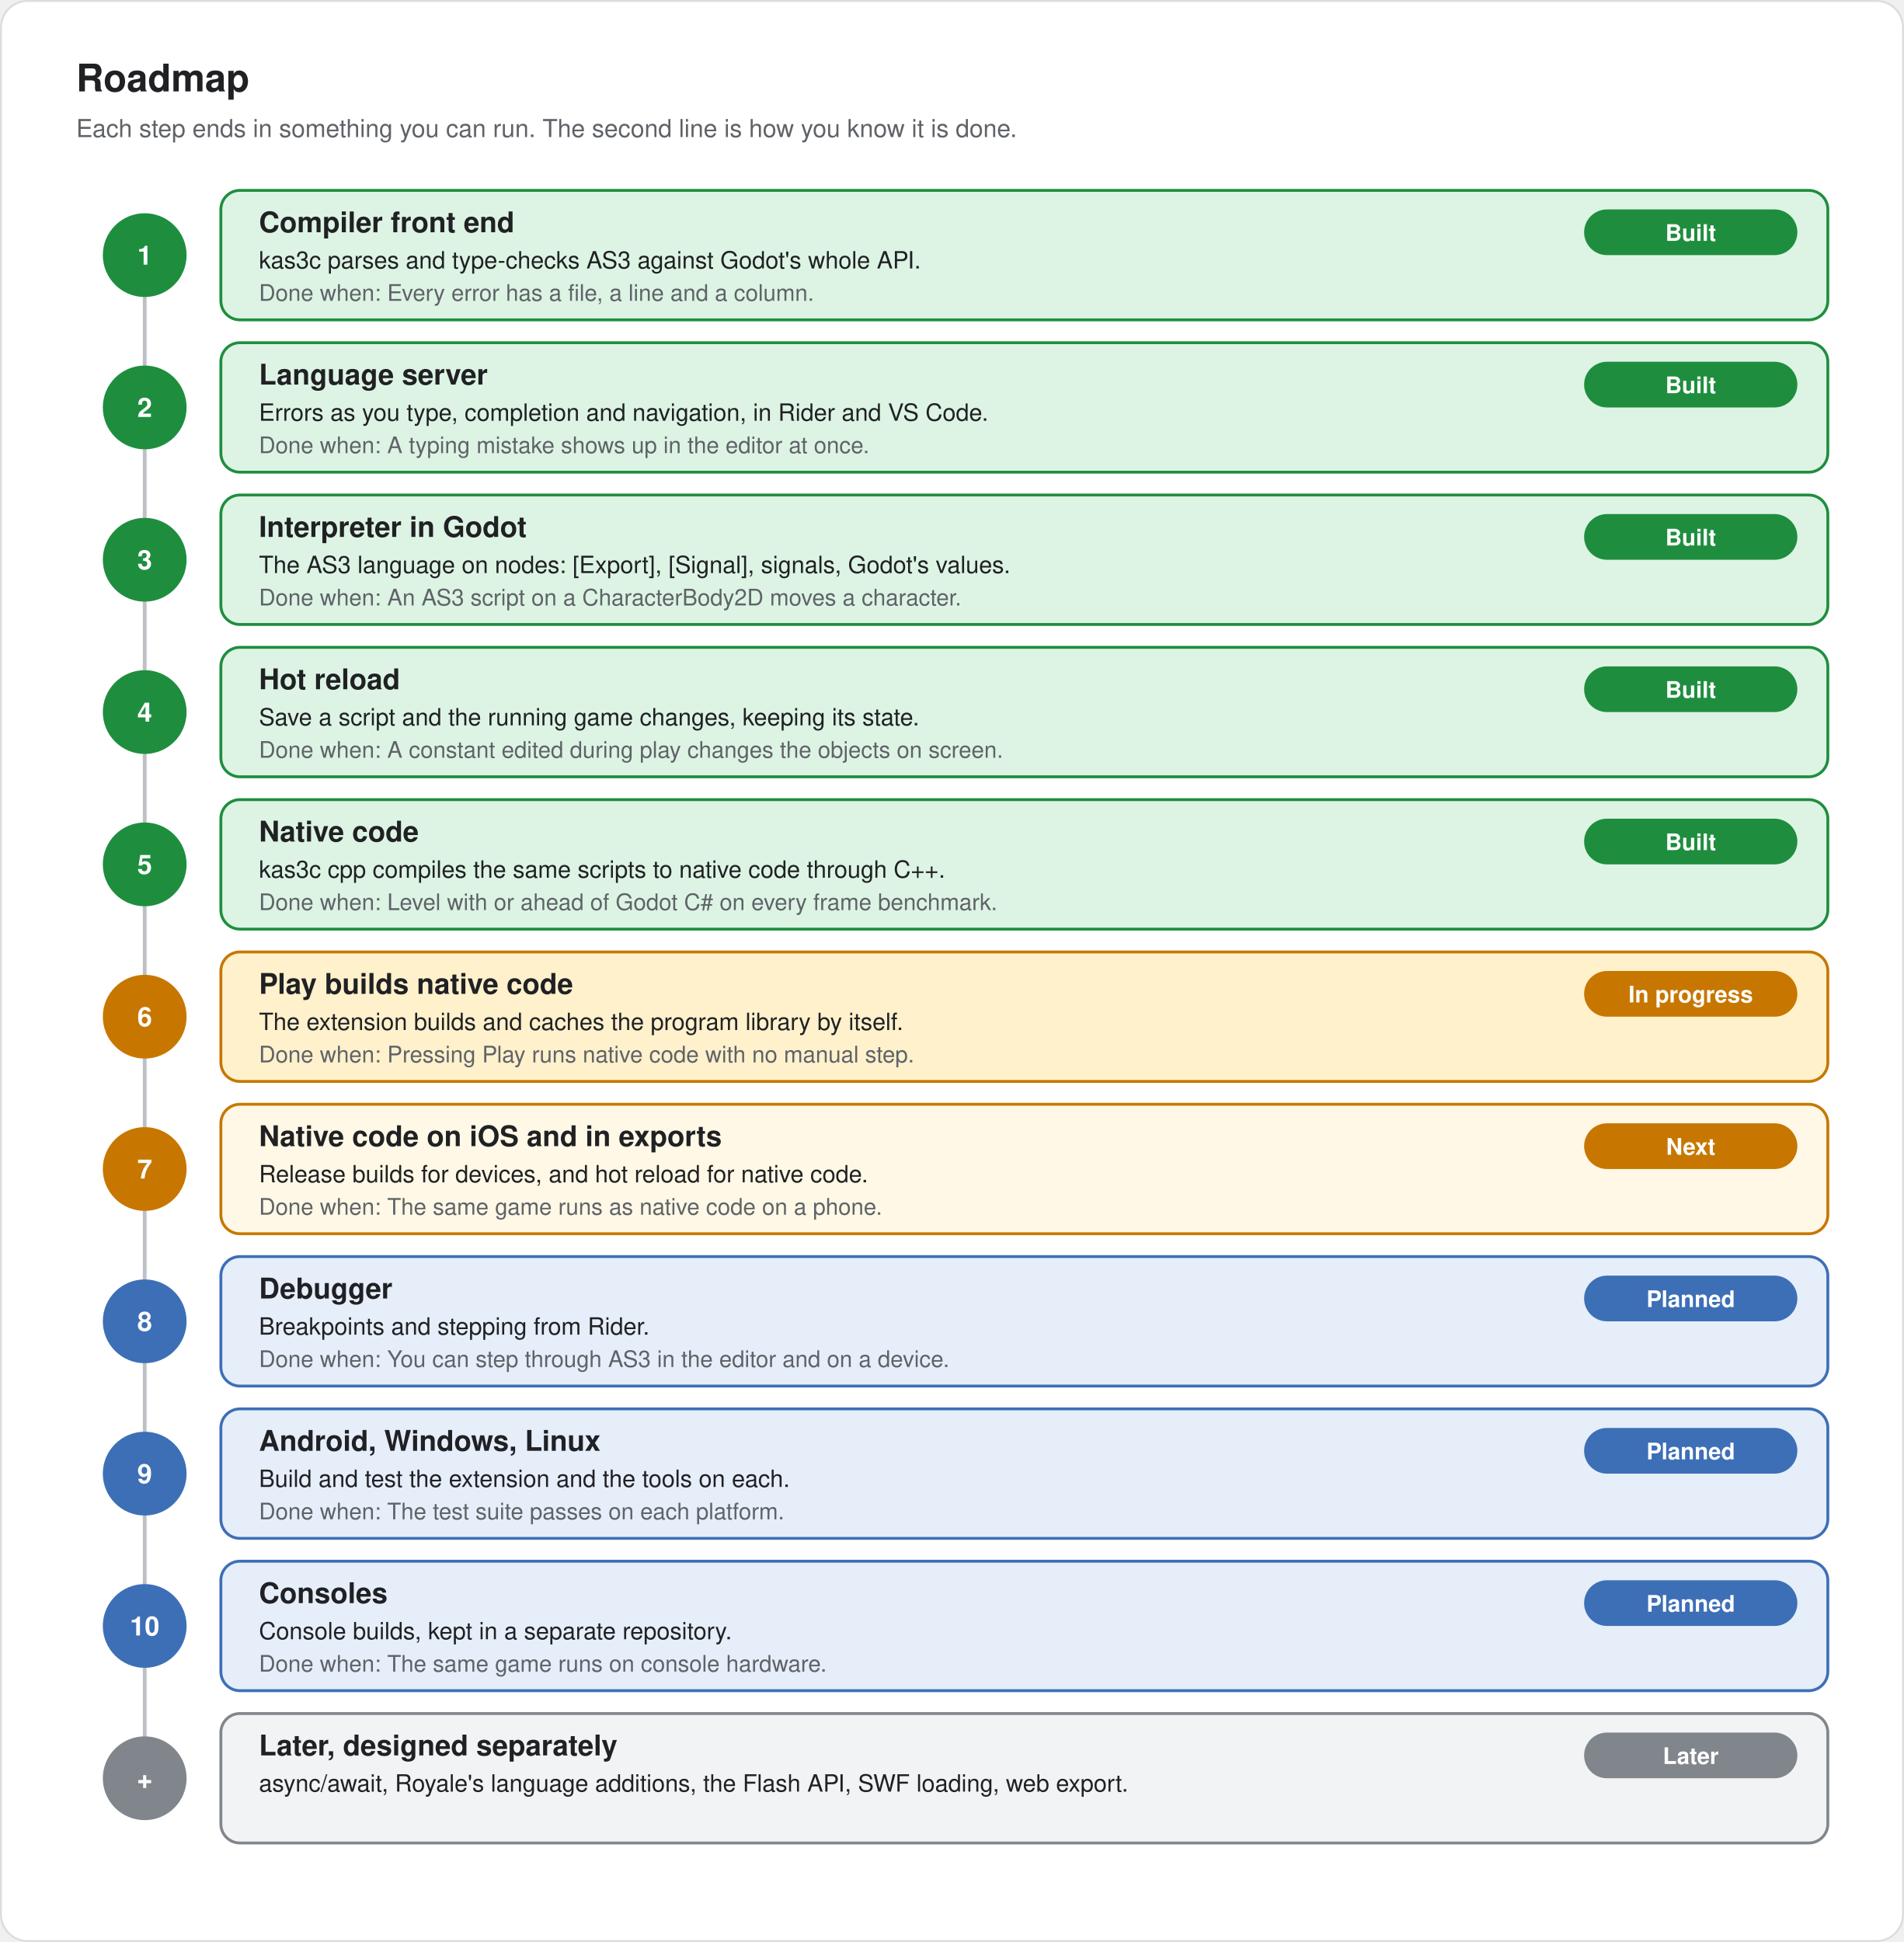
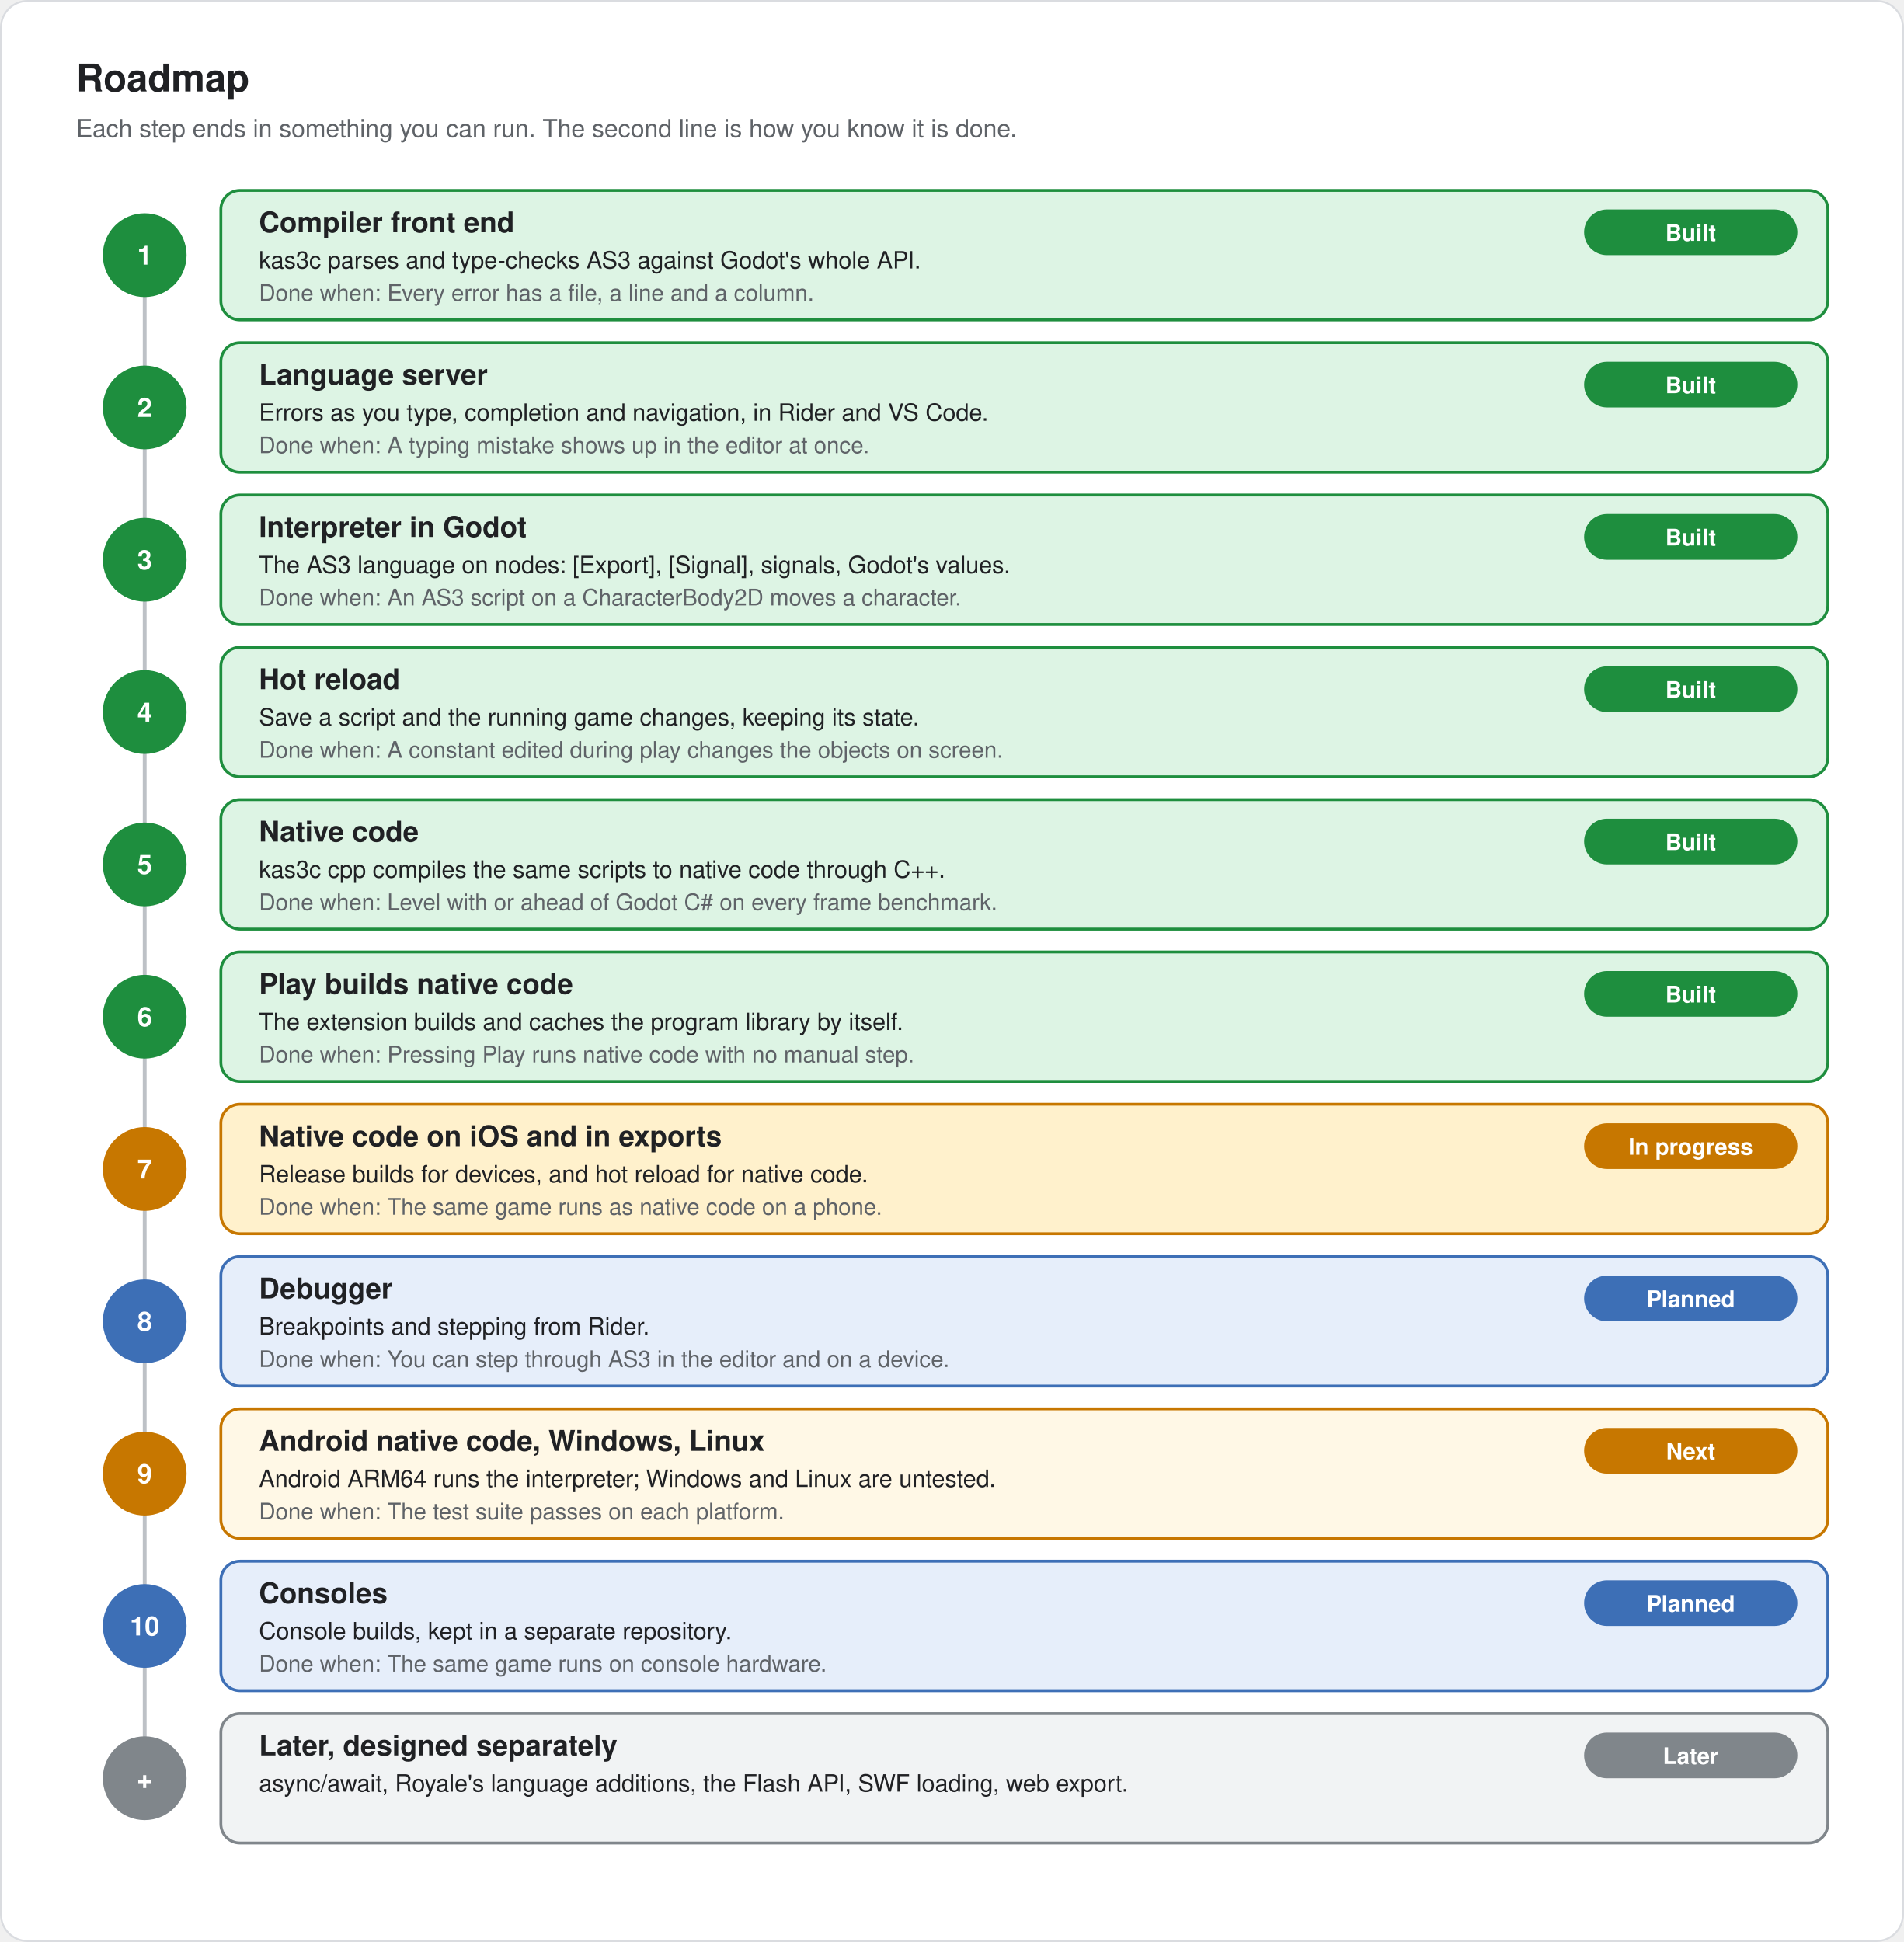
<svg xmlns="http://www.w3.org/2000/svg" viewBox="0 0 1000 1020" width="1000" height="1020" font-family="Helvetica Neue, Helvetica, Arial, sans-serif" role="img" aria-label="Roadmap">
  <defs>
    <marker id="arrow" viewBox="0 0 10 10" refX="9" refY="5" markerWidth="8" markerHeight="8" orient="auto-start-reverse">
      <path d="M0 0 L10 5 L0 10 z" fill="#5F6368" />
    </marker>
  </defs>
  <rect x="0.5" y="0.5" width="999" height="1019" rx="14" fill="#FFFFFF" stroke="#DADCE0" />
  <text x="40" y="48" font-size="20" text-anchor="start" font-weight="bold" fill="#202124">Roadmap</text>
  <text x="40" y="72" font-size="13" text-anchor="start" font-weight="normal" fill="#5F6368">Each step ends in something you can run. The second line is how you know it is done.</text>
  <line x1="76" y1="134.0" x2="76" y2="934.0" stroke="#BDC1C6" stroke-width="2" />
  <rect x="116" y="100" width="844" height="68" rx="10" fill="#DDF4E4" stroke="#1E8E3E" stroke-width="1.5" />
  <circle cx="76" cy="134.0" r="22" fill="#1E8E3E" />
  <text x="76" y="139.0" font-size="14" text-anchor="middle" font-weight="bold" fill="#FFFFFF">1</text>
  <text x="136" y="122" font-size="15" text-anchor="start" font-weight="bold" fill="#202124">Compiler front end</text>
  <text x="136" y="141" font-size="12.5" text-anchor="start" font-weight="normal" fill="#202124">kas3c parses and type-checks AS3 against Godot's whole API.</text>
  <text x="136" y="158" font-size="12" text-anchor="start" font-weight="normal" fill="#5F6368">Done when: Every error has a file, a line and a column.</text>
  <rect x="832" y="110" width="112" height="24" rx="12.0" fill="#1E8E3E" />
  <text x="888.0" y="126.5" font-size="12" text-anchor="middle" font-weight="bold" fill="#FFFFFF">Built</text>
  <rect x="116" y="180" width="844" height="68" rx="10" fill="#DDF4E4" stroke="#1E8E3E" stroke-width="1.5" />
  <circle cx="76" cy="214.0" r="22" fill="#1E8E3E" />
  <text x="76" y="219.0" font-size="14" text-anchor="middle" font-weight="bold" fill="#FFFFFF">2</text>
  <text x="136" y="202" font-size="15" text-anchor="start" font-weight="bold" fill="#202124">Language server</text>
  <text x="136" y="221" font-size="12.5" text-anchor="start" font-weight="normal" fill="#202124">Errors as you type, completion and navigation, in Rider and VS Code.</text>
  <text x="136" y="238" font-size="12" text-anchor="start" font-weight="normal" fill="#5F6368">Done when: A typing mistake shows up in the editor at once.</text>
  <rect x="832" y="190" width="112" height="24" rx="12.0" fill="#1E8E3E" />
  <text x="888.0" y="206.5" font-size="12" text-anchor="middle" font-weight="bold" fill="#FFFFFF">Built</text>
  <rect x="116" y="260" width="844" height="68" rx="10" fill="#DDF4E4" stroke="#1E8E3E" stroke-width="1.5" />
  <circle cx="76" cy="294.0" r="22" fill="#1E8E3E" />
  <text x="76" y="299.0" font-size="14" text-anchor="middle" font-weight="bold" fill="#FFFFFF">3</text>
  <text x="136" y="282" font-size="15" text-anchor="start" font-weight="bold" fill="#202124">Interpreter in Godot</text>
  <text x="136" y="301" font-size="12.5" text-anchor="start" font-weight="normal" fill="#202124">The AS3 language on nodes: [Export], [Signal], signals, Godot's values.</text>
  <text x="136" y="318" font-size="12" text-anchor="start" font-weight="normal" fill="#5F6368">Done when: An AS3 script on a CharacterBody2D moves a character.</text>
  <rect x="832" y="270" width="112" height="24" rx="12.0" fill="#1E8E3E" />
  <text x="888.0" y="286.5" font-size="12" text-anchor="middle" font-weight="bold" fill="#FFFFFF">Built</text>
  <rect x="116" y="340" width="844" height="68" rx="10" fill="#DDF4E4" stroke="#1E8E3E" stroke-width="1.5" />
  <circle cx="76" cy="374.0" r="22" fill="#1E8E3E" />
  <text x="76" y="379.0" font-size="14" text-anchor="middle" font-weight="bold" fill="#FFFFFF">4</text>
  <text x="136" y="362" font-size="15" text-anchor="start" font-weight="bold" fill="#202124">Hot reload</text>
  <text x="136" y="381" font-size="12.5" text-anchor="start" font-weight="normal" fill="#202124">Save a script and the running game changes, keeping its state.</text>
  <text x="136" y="398" font-size="12" text-anchor="start" font-weight="normal" fill="#5F6368">Done when: A constant edited during play changes the objects on screen.</text>
  <rect x="832" y="350" width="112" height="24" rx="12.0" fill="#1E8E3E" />
  <text x="888.0" y="366.5" font-size="12" text-anchor="middle" font-weight="bold" fill="#FFFFFF">Built</text>
  <rect x="116" y="420" width="844" height="68" rx="10" fill="#DDF4E4" stroke="#1E8E3E" stroke-width="1.5" />
  <circle cx="76" cy="454.0" r="22" fill="#1E8E3E" />
  <text x="76" y="459.0" font-size="14" text-anchor="middle" font-weight="bold" fill="#FFFFFF">5</text>
  <text x="136" y="442" font-size="15" text-anchor="start" font-weight="bold" fill="#202124">Native code</text>
  <text x="136" y="461" font-size="12.5" text-anchor="start" font-weight="normal" fill="#202124">kas3c cpp compiles the same scripts to native code through C++.</text>
  <text x="136" y="478" font-size="12" text-anchor="start" font-weight="normal" fill="#5F6368">Done when: Level with or ahead of Godot C# on every frame benchmark.</text>
  <rect x="832" y="430" width="112" height="24" rx="12.0" fill="#1E8E3E" />
  <text x="888.0" y="446.5" font-size="12" text-anchor="middle" font-weight="bold" fill="#FFFFFF">Built</text>
-   <rect x="116" y="500" width="844" height="68" rx="10" fill="#FFF1CC" stroke="#C77700" stroke-width="1.5" />
-   <circle cx="76" cy="534.0" r="22" fill="#C77700" />
+   <rect x="116" y="500" width="844" height="68" rx="10" fill="#DDF4E4" stroke="#1E8E3E" stroke-width="1.5" />
+   <circle cx="76" cy="534.0" r="22" fill="#1E8E3E" />
  <text x="76" y="539.0" font-size="14" text-anchor="middle" font-weight="bold" fill="#FFFFFF">6</text>
  <text x="136" y="522" font-size="15" text-anchor="start" font-weight="bold" fill="#202124">Play builds native code</text>
  <text x="136" y="541" font-size="12.5" text-anchor="start" font-weight="normal" fill="#202124">The extension builds and caches the program library by itself.</text>
  <text x="136" y="558" font-size="12" text-anchor="start" font-weight="normal" fill="#5F6368">Done when: Pressing Play runs native code with no manual step.</text>
-   <rect x="832" y="510" width="112" height="24" rx="12.0" fill="#C77700" />
-   <text x="888.0" y="526.5" font-size="12" text-anchor="middle" font-weight="bold" fill="#FFFFFF">In progress</text>
-   <rect x="116" y="580" width="844" height="68" rx="10" fill="#FFF8E6" stroke="#C77700" stroke-width="1.5" />
+   <rect x="832" y="510" width="112" height="24" rx="12.0" fill="#1E8E3E" />
+   <text x="888.0" y="526.5" font-size="12" text-anchor="middle" font-weight="bold" fill="#FFFFFF">Built</text>
+   <rect x="116" y="580" width="844" height="68" rx="10" fill="#FFF1CC" stroke="#C77700" stroke-width="1.5" />
  <circle cx="76" cy="614.0" r="22" fill="#C77700" />
  <text x="76" y="619.0" font-size="14" text-anchor="middle" font-weight="bold" fill="#FFFFFF">7</text>
  <text x="136" y="602" font-size="15" text-anchor="start" font-weight="bold" fill="#202124">Native code on iOS and in exports</text>
  <text x="136" y="621" font-size="12.5" text-anchor="start" font-weight="normal" fill="#202124">Release builds for devices, and hot reload for native code.</text>
  <text x="136" y="638" font-size="12" text-anchor="start" font-weight="normal" fill="#5F6368">Done when: The same game runs as native code on a phone.</text>
  <rect x="832" y="590" width="112" height="24" rx="12.0" fill="#C77700" />
-   <text x="888.0" y="606.5" font-size="12" text-anchor="middle" font-weight="bold" fill="#FFFFFF">Next</text>
+   <text x="888.0" y="606.5" font-size="12" text-anchor="middle" font-weight="bold" fill="#FFFFFF">In progress</text>
  <rect x="116" y="660" width="844" height="68" rx="10" fill="#E6EEFA" stroke="#3D6FB6" stroke-width="1.5" />
  <circle cx="76" cy="694.0" r="22" fill="#3D6FB6" />
  <text x="76" y="699.0" font-size="14" text-anchor="middle" font-weight="bold" fill="#FFFFFF">8</text>
  <text x="136" y="682" font-size="15" text-anchor="start" font-weight="bold" fill="#202124">Debugger</text>
  <text x="136" y="701" font-size="12.5" text-anchor="start" font-weight="normal" fill="#202124">Breakpoints and stepping from Rider.</text>
  <text x="136" y="718" font-size="12" text-anchor="start" font-weight="normal" fill="#5F6368">Done when: You can step through AS3 in the editor and on a device.</text>
  <rect x="832" y="670" width="112" height="24" rx="12.0" fill="#3D6FB6" />
  <text x="888.0" y="686.5" font-size="12" text-anchor="middle" font-weight="bold" fill="#FFFFFF">Planned</text>
-   <rect x="116" y="740" width="844" height="68" rx="10" fill="#E6EEFA" stroke="#3D6FB6" stroke-width="1.5" />
-   <circle cx="76" cy="774.0" r="22" fill="#3D6FB6" />
+   <rect x="116" y="740" width="844" height="68" rx="10" fill="#FFF8E6" stroke="#C77700" stroke-width="1.5" />
+   <circle cx="76" cy="774.0" r="22" fill="#C77700" />
  <text x="76" y="779.0" font-size="14" text-anchor="middle" font-weight="bold" fill="#FFFFFF">9</text>
-   <text x="136" y="762" font-size="15" text-anchor="start" font-weight="bold" fill="#202124">Android, Windows, Linux</text>
-   <text x="136" y="781" font-size="12.5" text-anchor="start" font-weight="normal" fill="#202124">Build and test the extension and the tools on each.</text>
+   <text x="136" y="762" font-size="15" text-anchor="start" font-weight="bold" fill="#202124">Android native code, Windows, Linux</text>
+   <text x="136" y="781" font-size="12.5" text-anchor="start" font-weight="normal" fill="#202124">Android ARM64 runs the interpreter; Windows and Linux are untested.</text>
  <text x="136" y="798" font-size="12" text-anchor="start" font-weight="normal" fill="#5F6368">Done when: The test suite passes on each platform.</text>
-   <rect x="832" y="750" width="112" height="24" rx="12.0" fill="#3D6FB6" />
-   <text x="888.0" y="766.5" font-size="12" text-anchor="middle" font-weight="bold" fill="#FFFFFF">Planned</text>
+   <rect x="832" y="750" width="112" height="24" rx="12.0" fill="#C77700" />
+   <text x="888.0" y="766.5" font-size="12" text-anchor="middle" font-weight="bold" fill="#FFFFFF">Next</text>
  <rect x="116" y="820" width="844" height="68" rx="10" fill="#E6EEFA" stroke="#3D6FB6" stroke-width="1.5" />
  <circle cx="76" cy="854.0" r="22" fill="#3D6FB6" />
  <text x="76" y="859.0" font-size="14" text-anchor="middle" font-weight="bold" fill="#FFFFFF">10</text>
  <text x="136" y="842" font-size="15" text-anchor="start" font-weight="bold" fill="#202124">Consoles</text>
  <text x="136" y="861" font-size="12.5" text-anchor="start" font-weight="normal" fill="#202124">Console builds, kept in a separate repository.</text>
  <text x="136" y="878" font-size="12" text-anchor="start" font-weight="normal" fill="#5F6368">Done when: The same game runs on console hardware.</text>
  <rect x="832" y="830" width="112" height="24" rx="12.0" fill="#3D6FB6" />
  <text x="888.0" y="846.5" font-size="12" text-anchor="middle" font-weight="bold" fill="#FFFFFF">Planned</text>
  <rect x="116" y="900" width="844" height="68" rx="10" fill="#F1F3F4" stroke="#80868B" stroke-width="1.5" />
  <circle cx="76" cy="934.0" r="22" fill="#80868B" />
  <text x="76" y="939.0" font-size="14" text-anchor="middle" font-weight="bold" fill="#FFFFFF">+</text>
  <text x="136" y="922" font-size="15" text-anchor="start" font-weight="bold" fill="#202124">Later, designed separately</text>
  <text x="136" y="941" font-size="12.5" text-anchor="start" font-weight="normal" fill="#202124">async/await, Royale's language additions, the Flash API, SWF loading, web export.</text>
  <rect x="832" y="910" width="112" height="24" rx="12.0" fill="#80868B" />
  <text x="888.0" y="926.5" font-size="12" text-anchor="middle" font-weight="bold" fill="#FFFFFF">Later</text>
</svg>
